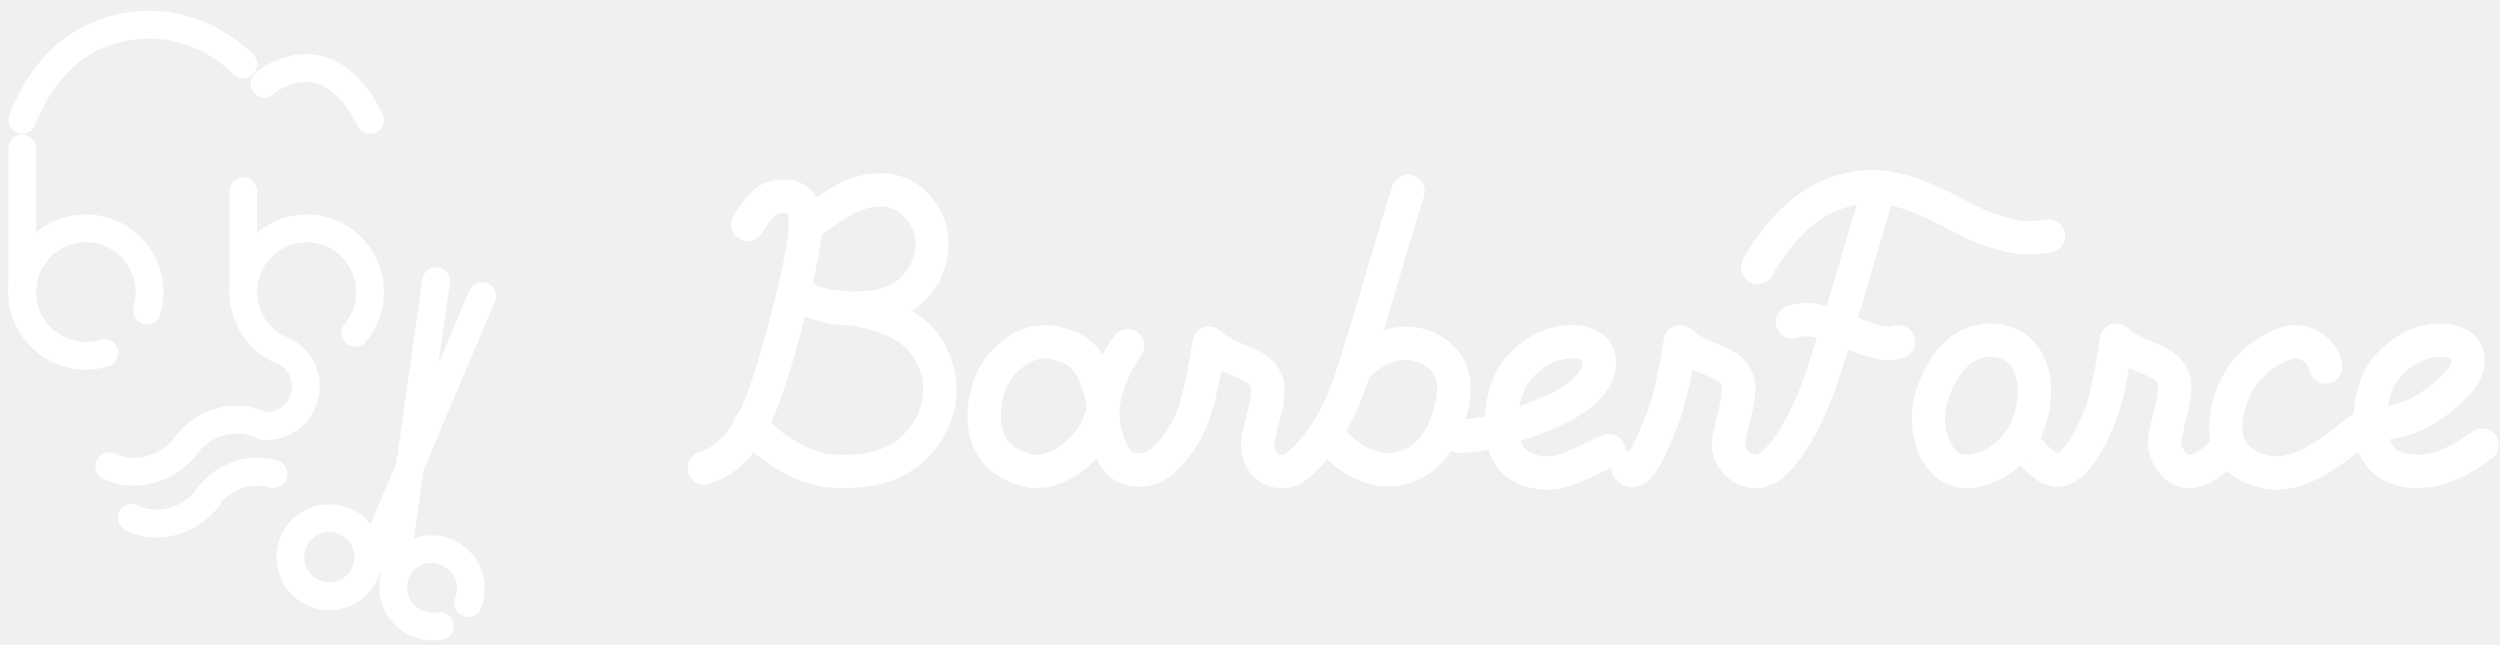
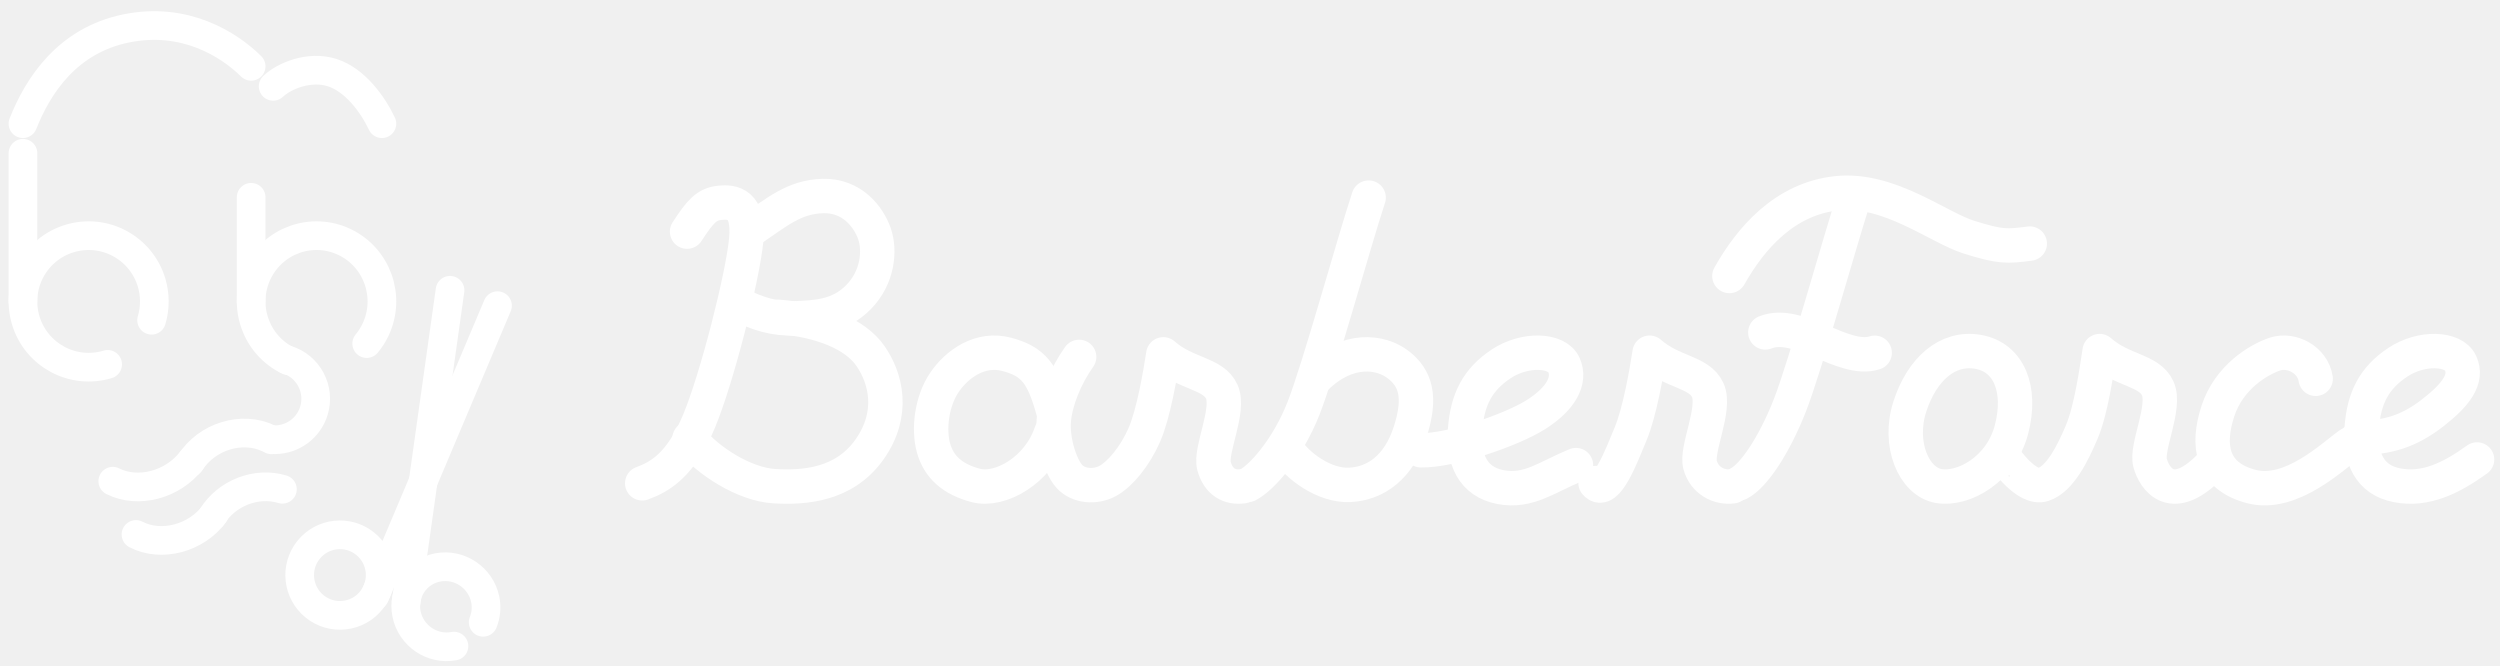
- <svg xmlns="http://www.w3.org/2000/svg" width="225" height="58" viewBox="0 0 225 58" fill="none">
+ <svg xmlns="http://www.w3.org/2000/svg" width="218" height="58" viewBox="0 0 218 58" fill="none">
  <path d="M9.388 31.772C6.36 32.688 3.162 30.975 2.247 27.944C1.331 24.913 3.043 21.713 6.072 20.797C9.1 19.88 12.297 21.593 13.213 24.625C13.538 25.701 13.54 26.848 13.219 27.926" stroke="white" stroke-width="2.5" stroke-miterlimit="8" stroke-linecap="round" />
  <path d="M2.001 26.255L2.002 13.364" stroke="white" stroke-width="2.5" stroke-miterlimit="8" stroke-linecap="round" />
  <path d="M25.152 31.461C22.309 30.101 21.101 26.68 22.453 23.821C23.806 20.962 27.208 19.747 30.05 21.107C32.894 22.468 34.102 25.888 32.749 28.748C32.543 29.183 32.283 29.591 31.976 29.961" stroke="white" stroke-width="2.5" stroke-miterlimit="8" stroke-linecap="round" />
  <path d="M21.9 26.296V17.205" stroke="white" stroke-width="2.5" stroke-miterlimit="8" stroke-linecap="round" />
  <path d="M24.999 31.359C26.884 31.932 27.948 33.926 27.375 35.812C26.923 37.3 25.561 38.324 24.008 38.344" stroke="white" stroke-width="2.5" stroke-miterlimit="8" stroke-linecap="round" />
  <path d="M16.707 40.137C15.091 42.269 12.042 43.078 9.833 41.961" stroke="white" stroke-width="2.5" stroke-miterlimit="8" stroke-linecap="round" />
  <path d="M16.58 40.345C18.035 38.047 21.114 37.107 23.457 38.243C23.53 38.278 23.602 38.315 23.672 38.353" stroke="white" stroke-width="2.5" stroke-miterlimit="8" stroke-linecap="round" />
  <path d="M18.695 44.807C17.103 46.949 14.058 47.749 11.857 46.605" stroke="white" stroke-width="2.5" stroke-miterlimit="8" stroke-linecap="round" />
  <path d="M18.506 45.029C19.774 42.982 22.372 41.978 24.627 42.664" stroke="white" stroke-width="2.5" stroke-miterlimit="8" stroke-linecap="round" />
  <path d="M2.002 10.786C3.322 7.442 5.885 3.532 10.989 2.481C16.094 1.431 19.941 3.85 21.9 5.784" stroke="white" stroke-width="2.5" stroke-miterlimit="8" stroke-linecap="round" />
  <path d="M33.302 10.786C32.514 9.117 30.965 6.969 28.96 6.331C26.956 5.694 24.759 6.634 23.819 7.529" stroke="white" stroke-width="2.5" stroke-miterlimit="8" stroke-linecap="round" />
  <path d="M39.586 56.341C37.692 56.695 35.842 55.446 35.453 53.551C35.065 51.656 36.285 49.833 38.179 49.479C40.073 49.125 41.923 50.374 42.312 52.269C42.45 52.94 42.387 53.634 42.133 54.264" stroke="white" stroke-width="2.5" stroke-miterlimit="8" stroke-linecap="round" />
  <path fill-rule="evenodd" clip-rule="evenodd" d="M27.44 52.882C25.931 51.665 25.694 49.453 26.91 47.943C28.127 46.433 30.337 46.196 31.846 47.414C33.355 48.631 33.591 50.842 32.375 52.352C31.159 53.863 28.949 54.1 27.44 52.882Z" stroke="white" stroke-width="2.5" stroke-miterlimit="8" />
  <path d="M35.42 52.498L39.243 25.312" stroke="white" stroke-width="2.5" stroke-miterlimit="8" stroke-linecap="round" />
  <path d="M32.679 51.974L43.383 26.654" stroke="white" stroke-width="2.5" stroke-miterlimit="8" stroke-linecap="round" />
-   <path d="M67.294 20.198C68.48 18.373 69.022 17.816 70.13 17.688C71.237 17.56 72.753 17.734 72.454 20.907C72.156 24.08 69.931 32.904 68.339 36.727C66.748 40.552 64.924 41.583 63.383 42.144" stroke="white" stroke-width="3" stroke-miterlimit="8" stroke-linecap="round" />
-   <path d="M72.844 20.04C75.092 18.538 76.604 17.16 79.138 17.092C81.67 17.023 83.115 18.897 83.632 20.367C84.15 21.838 83.939 24.191 82.242 25.913C80.547 27.637 78.534 27.667 76.767 27.757C74.999 27.845 73.375 27.374 71.639 26.446" stroke="white" stroke-width="3" stroke-miterlimit="8" stroke-linecap="round" />
-   <path d="M75.213 27.624C78.945 27.909 81.949 29.113 83.284 31.038C84.619 32.961 85.421 36.033 83.223 39.167C81.025 42.3 77.523 42.55 74.904 42.394C72.286 42.239 69.112 40.204 67.51 38.236" stroke="white" stroke-width="3" stroke-miterlimit="8" stroke-linecap="round" />
-   <path d="M99.254 35.936C98.345 32.572 97.492 31.526 95.19 30.905C92.887 30.283 90.85 31.703 89.736 33.347C88.621 34.991 88.328 37.425 88.786 39.065C89.246 40.705 90.417 41.797 92.491 42.334C94.565 42.874 97.916 41.046 99.034 37.752" stroke="white" stroke-width="3" stroke-miterlimit="8" stroke-linecap="round" />
-   <path d="M101.484 31.122C100.298 32.791 99.417 34.931 99.273 36.668C99.129 38.403 99.838 40.659 100.624 41.536C101.411 42.413 102.9 42.531 103.991 41.93C105.081 41.33 106.359 39.769 107.165 37.93C107.971 36.093 108.557 32.621 108.823 30.898C110.809 32.645 113.183 32.531 113.921 34.154C114.658 35.775 112.873 39.257 113.245 40.632C113.616 42.006 114.578 42.565 115.767 42.401" stroke="white" stroke-width="3" stroke-miterlimit="10" stroke-linecap="round" stroke-linejoin="round" />
-   <path d="M116.194 42.286C117.435 41.637 119.666 39.109 121.041 35.63C122.416 32.152 125.439 21.12 126.728 17.233" stroke="white" stroke-width="3" stroke-miterlimit="10" stroke-linecap="round" stroke-linejoin="round" />
-   <path d="M119.61 39.211C120.47 40.572 122.833 42.399 125.101 42.281C127.368 42.162 129.366 40.722 130.353 37.653C131.34 34.584 130.815 32.961 129.303 31.797C127.791 30.632 124.91 30.222 122.141 32.93" stroke="white" stroke-width="3" stroke-miterlimit="10" stroke-linecap="round" stroke-linejoin="round" />
-   <path d="M131.283 39.263C133.814 39.327 139.156 37.527 141.33 36.145C143.505 34.762 144.362 33.187 143.758 31.828C143.155 30.468 140.338 30.364 138.282 31.731C136.227 33.099 135.338 34.834 135.141 37.439C134.941 40.046 135.798 42.013 138.235 42.477C140.671 42.94 142.267 41.597 144.806 40.558" stroke="white" stroke-width="3" stroke-miterlimit="10" stroke-linecap="round" stroke-linejoin="round" />
-   <path d="M146.514 42.123C147.457 43.261 148.793 39.714 149.579 37.819C150.365 35.925 150.964 32.486 151.229 30.756C153.205 32.51 155.569 32.396 156.302 34.026C157.035 35.654 155.259 39.15 155.629 40.531C155.997 41.912 157.289 42.568 158.471 42.404" stroke="white" stroke-width="3" stroke-miterlimit="10" stroke-linecap="round" stroke-linejoin="round" />
-   <path d="M159.041 42.144C160.288 41.492 162.051 38.907 163.434 35.415C164.816 31.925 167.854 20.85 169.148 16.948" stroke="white" stroke-width="3" stroke-miterlimit="10" stroke-linecap="round" stroke-linejoin="round" />
-   <path d="M158.187 24.066C160.039 20.777 163.004 17.335 167.558 16.851C172.111 16.367 176.369 19.834 179.084 20.685C181.798 21.535 182.386 21.506 184.379 21.241" stroke="white" stroke-width="3" stroke-miterlimit="10" stroke-linecap="round" stroke-linejoin="round" />
-   <path d="M161.318 28.986C164.212 27.818 168.151 31.651 170.856 30.763" stroke="white" stroke-width="3" stroke-miterlimit="10" stroke-linecap="round" stroke-linejoin="round" />
-   <path fill-rule="evenodd" clip-rule="evenodd" d="M182.789 37.439C183.7 33.926 182.557 31.153 179.879 30.682C177.202 30.212 174.972 32.189 173.918 35.465C172.863 38.742 174.278 42.003 176.427 42.38C178.577 42.756 181.878 40.951 182.789 37.439Z" stroke="white" stroke-width="3" stroke-miterlimit="10" stroke-linecap="round" stroke-linejoin="round" />
-   <path d="M182.244 39.996C182.227 39.999 184.116 42.732 185.561 42.246C187.006 41.761 188.099 39.594 188.917 37.656C189.734 35.717 190.206 32.339 190.472 30.614C192.446 32.363 194.809 32.249 195.541 33.873C196.274 35.498 194.499 38.984 194.869 40.36C195.238 41.737 196.812 44.199 200.322 40.419" stroke="white" stroke-width="3" stroke-miterlimit="10" stroke-linecap="round" stroke-linejoin="round" />
-   <path d="M209.309 33.032C209.057 31.36 207.183 30.404 205.763 30.875C204.341 31.348 201.744 32.881 200.778 35.861C199.811 38.84 200.203 41.515 203.702 42.426C207.199 43.337 210.873 39.703 212.28 38.736" stroke="white" stroke-width="3" stroke-miterlimit="10" stroke-linecap="round" stroke-linejoin="round" />
-   <path d="M212.991 38.151C215.525 38.215 217.456 37.6 219.522 35.996C221.587 34.39 222.557 33.041 221.952 31.684C221.348 30.326 218.528 30.222 216.471 31.589C214.413 32.954 213.523 34.686 213.324 37.288C213.126 39.892 213.985 41.856 216.423 42.319C218.861 42.782 221.078 41.728 223.382 40.067" stroke="white" stroke-width="3" stroke-miterlimit="10" stroke-linecap="round" stroke-linejoin="round" />
+   <path d="M59.912 20.198C61.097 18.373 61.64 17.816 62.747 17.688C63.855 17.56 65.371 17.734 65.072 20.907C64.773 24.08 62.548 32.904 60.957 36.727C59.365 40.552 57.542 41.583 56 42.144" stroke="white" stroke-width="3" stroke-miterlimit="8" stroke-linecap="round" />
+   <path d="M65.462 20.04C67.71 18.538 69.221 17.16 71.755 17.092C74.287 17.023 75.732 18.897 76.249 20.367C76.767 21.838 76.556 24.191 74.86 25.913C73.164 27.637 71.151 27.667 69.385 27.757C67.617 27.845 65.993 27.374 64.256 26.446" stroke="white" stroke-width="3" stroke-miterlimit="8" stroke-linecap="round" />
+   <path d="M67.83 27.624C71.563 27.909 74.566 29.113 75.902 31.038C77.237 32.961 78.038 36.033 75.84 39.167C73.642 42.3 70.141 42.55 67.522 42.394C64.904 42.239 61.729 40.204 60.128 38.236" stroke="white" stroke-width="3" stroke-miterlimit="8" stroke-linecap="round" />
+   <path d="M91.872 35.936C90.962 32.572 90.11 31.526 87.808 30.905C85.505 30.283 83.468 31.703 82.353 33.347C81.238 34.991 80.945 37.425 81.403 39.065C81.863 40.705 83.035 41.796 85.109 42.334C87.183 42.874 90.534 41.046 91.651 37.752" stroke="white" stroke-width="3" stroke-miterlimit="8" stroke-linecap="round" />
+   <path d="M94.101 31.122C92.915 32.791 92.034 34.931 91.891 36.668C91.747 38.403 92.456 40.659 93.241 41.536C94.029 42.413 95.518 42.531 96.608 41.93C97.698 41.33 98.977 39.769 99.782 37.93C100.588 36.093 101.174 32.621 101.441 30.898C103.426 32.645 105.801 32.531 106.538 34.154C107.276 35.775 105.491 39.257 105.862 40.632C106.234 42.006 107.196 42.565 108.384 42.401" stroke="white" stroke-width="3" stroke-miterlimit="10" stroke-linecap="round" stroke-linejoin="round" />
+   <path d="M108.811 42.286C110.053 41.637 112.283 39.109 113.658 35.63C115.033 32.152 118.057 21.12 119.345 17.233" stroke="white" stroke-width="3" stroke-miterlimit="10" stroke-linecap="round" stroke-linejoin="round" />
+   <path d="M112.228 39.211C113.088 40.572 115.451 42.399 117.718 42.28C119.986 42.162 121.983 40.722 122.971 37.653C123.957 34.584 123.432 32.961 121.92 31.797C120.409 30.632 117.527 30.222 114.759 32.929" stroke="white" stroke-width="3" stroke-miterlimit="10" stroke-linecap="round" stroke-linejoin="round" />
+   <path d="M123.9 39.263C126.431 39.327 131.774 37.527 133.947 36.145C136.122 34.762 136.979 33.187 136.376 31.828C135.772 30.468 132.955 30.364 130.9 31.731C128.844 33.099 127.956 34.834 127.758 37.439C127.559 40.045 128.416 42.013 130.853 42.477C133.288 42.94 134.884 41.597 137.424 40.558" stroke="white" stroke-width="3" stroke-miterlimit="10" stroke-linecap="round" stroke-linejoin="round" />
+   <path d="M139.132 42.122C140.074 43.261 141.411 39.714 142.196 37.819C142.982 35.925 143.581 32.485 143.846 30.756C145.822 32.51 148.186 32.396 148.919 34.026C149.653 35.654 147.876 39.15 148.246 40.531C148.615 41.912 149.906 42.568 151.089 42.404" stroke="white" stroke-width="3" stroke-miterlimit="10" stroke-linecap="round" stroke-linejoin="round" />
+   <path d="M151.658 42.144C152.905 41.492 154.669 38.907 156.051 35.415C157.433 31.924 160.471 20.85 161.765 16.948" stroke="white" stroke-width="3" stroke-miterlimit="10" stroke-linecap="round" stroke-linejoin="round" />
+   <path d="M150.804 24.066C152.656 20.777 155.621 17.335 160.175 16.851C164.729 16.367 168.986 19.834 171.701 20.685C174.416 21.535 175.003 21.506 176.996 21.241" stroke="white" stroke-width="3" stroke-miterlimit="10" stroke-linecap="round" stroke-linejoin="round" />
+   <path d="M153.936 28.986C156.83 27.818 160.769 31.651 163.473 30.763" stroke="white" stroke-width="3" stroke-miterlimit="10" stroke-linecap="round" stroke-linejoin="round" />
+   <path fill-rule="evenodd" clip-rule="evenodd" d="M175.406 37.439C176.317 33.926 175.174 31.153 172.497 30.682C169.819 30.212 167.59 32.189 166.535 35.465C165.48 38.742 166.895 42.003 169.045 42.38C171.194 42.756 174.495 40.951 175.406 37.439Z" stroke="white" stroke-width="3" stroke-miterlimit="10" stroke-linecap="round" stroke-linejoin="round" />
+   <path d="M174.861 39.996C174.844 39.999 176.733 42.732 178.178 42.246C179.623 41.761 180.716 39.594 181.535 37.656C182.352 35.717 182.823 32.339 183.089 30.613C185.064 32.363 187.427 32.249 188.158 33.873C188.891 35.498 187.116 38.984 187.486 40.36C187.855 41.737 189.429 44.199 192.94 40.419" stroke="white" stroke-width="3" stroke-miterlimit="10" stroke-linecap="round" stroke-linejoin="round" />
+   <path d="M201.926 33.032C201.674 31.359 199.801 30.404 198.38 30.875C196.958 31.348 194.362 32.881 193.395 35.861C192.429 38.84 192.82 41.515 196.319 42.426C199.817 43.337 203.491 39.703 204.897 38.736" stroke="white" stroke-width="3" stroke-miterlimit="10" stroke-linecap="round" stroke-linejoin="round" />
+   <path d="M205.608 38.151C208.142 38.215 210.074 37.6 212.139 35.996C214.205 34.39 215.174 33.041 214.569 31.684C213.966 30.326 211.146 30.222 209.089 31.589C207.03 32.954 206.141 34.686 205.942 37.288C205.744 39.892 206.602 41.856 209.04 42.319C211.479 42.782 213.695 41.728 216 40.067" stroke="white" stroke-width="3" stroke-miterlimit="10" stroke-linecap="round" stroke-linejoin="round" />
</svg>
